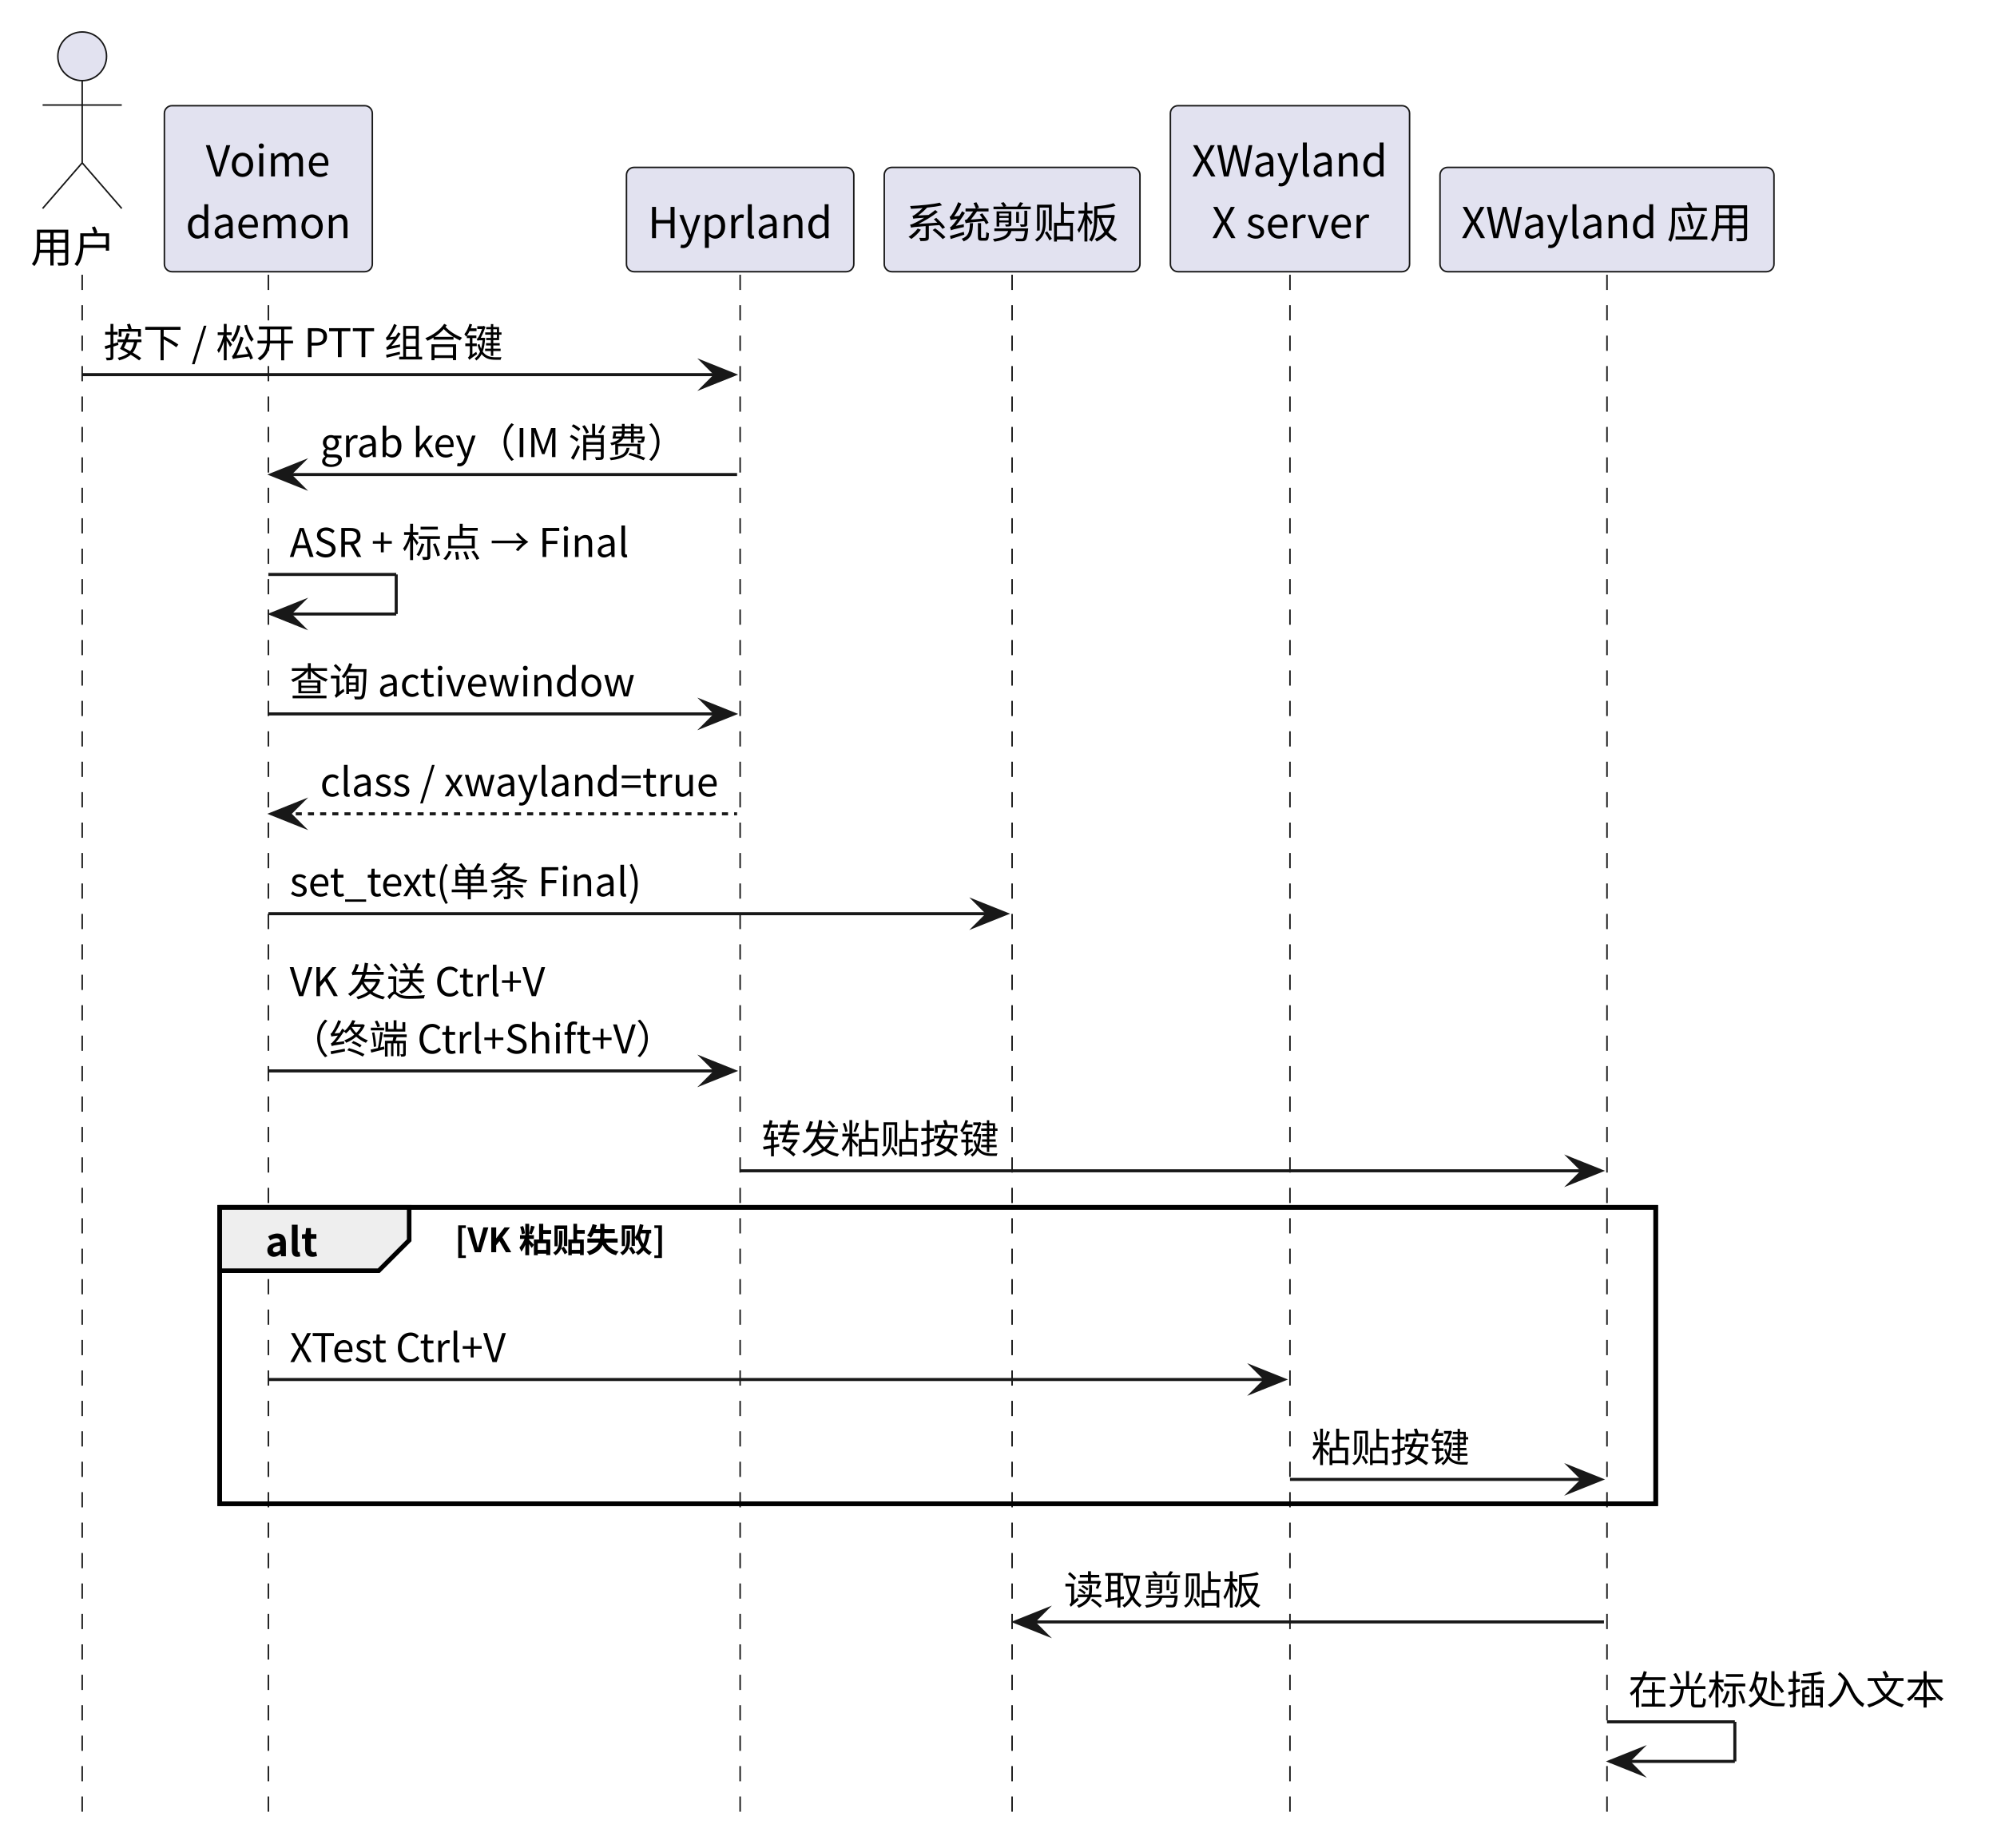
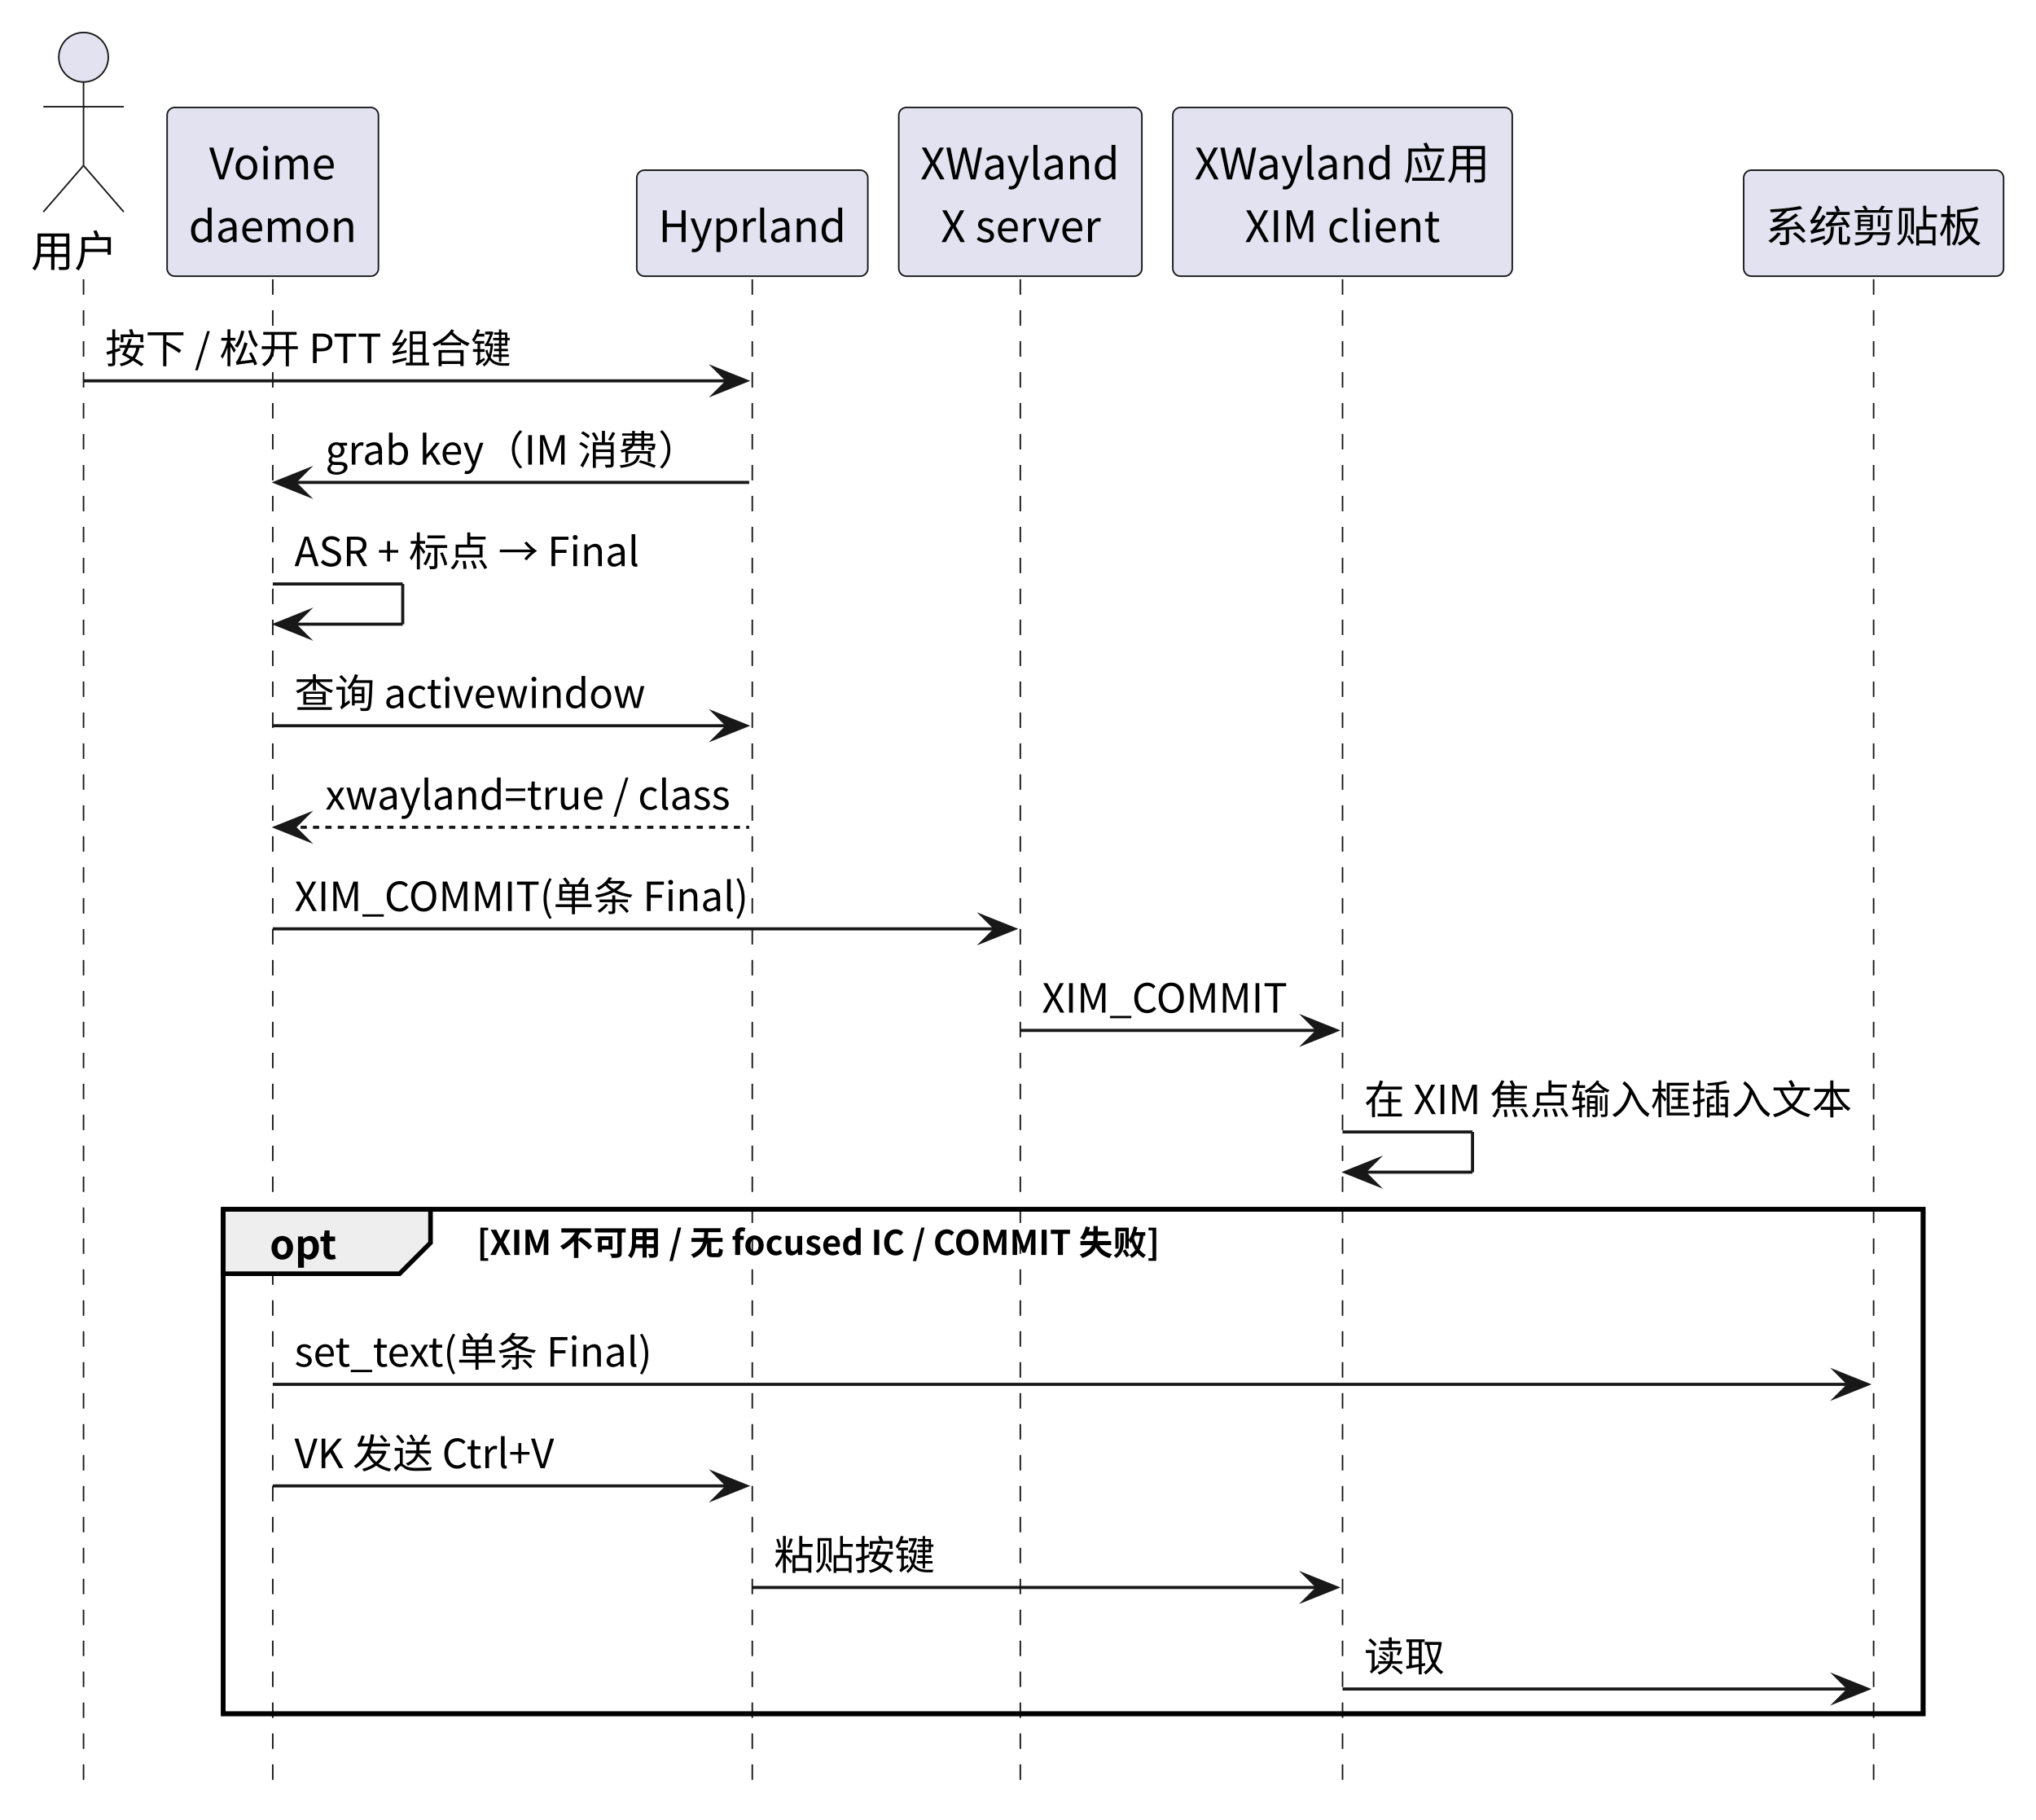
- <svg xmlns="http://www.w3.org/2000/svg" version="1.1" data-diagram-type="SEQUENCE" style="width:656px;height:607px;background:#FFFFFF;" width="656px" height="607px" viewBox="0 0 656 607" zoomAndPan="magnify" preserveAspectRatio="none" contentStyleType="text/css">
+ <svg xmlns="http://www.w3.org/2000/svg" version="1.1" data-diagram-type="SEQUENCE" style="width:658px;height:588px;background:#FFFFFF;" width="658px" height="588px" viewBox="0 0 658 588" zoomAndPan="magnify" preserveAspectRatio="none" contentStyleType="text/css">
  <defs />
  <g font-family="sans-serif" lengthAdjust="spacing">
-     <rect x="72.153" y="396.688" width="471.732" height="97.4" fill="none" style="stroke:#000;stroke-width:1.5;" />
+     <rect x="72.153" y="390.864" width="549.371" height="163.048" fill="none" style="stroke:#000;stroke-width:1.5;" />
    <g>
-       <rect x="23.5" y="90.272" width="8" height="506.464" fill="#000" fill-opacity="0" />
-       <line x1="27" y1="90.272" x2="27" y2="596.736" style="stroke:#181818;stroke-width:0.5;stroke-dasharray:5,5;" />
+       <rect x="23.5" y="90.272" width="8" height="487.64" fill="#000" fill-opacity="0" />
+       <line x1="27" y1="90.272" x2="27" y2="577.912" style="stroke:#181818;stroke-width:0.5;stroke-dasharray:5,5;" />
    </g>
    <g>
-       <rect x="84.653" y="90.272" width="8" height="506.464" fill="#000" fill-opacity="0" />
-       <line x1="88.153" y1="90.272" x2="88.153" y2="596.736" style="stroke:#181818;stroke-width:0.5;stroke-dasharray:5,5;" />
+       <rect x="84.653" y="90.272" width="8" height="487.64" fill="#000" fill-opacity="0" />
+       <line x1="88.153" y1="90.272" x2="88.153" y2="577.912" style="stroke:#181818;stroke-width:0.5;stroke-dasharray:5,5;" />
    </g>
    <g>
-       <rect x="239.628" y="90.272" width="8" height="506.464" fill="#000" fill-opacity="0" />
-       <line x1="243.128" y1="90.272" x2="243.128" y2="596.736" style="stroke:#181818;stroke-width:0.5;stroke-dasharray:5,5;" />
+       <rect x="239.628" y="90.272" width="8" height="487.64" fill="#000" fill-opacity="0" />
+       <line x1="243.128" y1="90.272" x2="243.128" y2="577.912" style="stroke:#181818;stroke-width:0.5;stroke-dasharray:5,5;" />
    </g>
    <g>
-       <rect x="328.966" y="90.272" width="8" height="506.464" fill="#000" fill-opacity="0" />
-       <line x1="332.466" y1="90.272" x2="332.466" y2="596.736" style="stroke:#181818;stroke-width:0.5;stroke-dasharray:5,5;" />
+       <rect x="326.25" y="90.272" width="8" height="487.64" fill="#000" fill-opacity="0" />
+       <line x1="329.75" y1="90.272" x2="329.75" y2="577.912" style="stroke:#181818;stroke-width:0.5;stroke-dasharray:5,5;" />
    </g>
    <g>
-       <rect x="420.249" y="90.272" width="8" height="506.464" fill="#000" fill-opacity="0" />
-       <line x1="423.749" y1="90.272" x2="423.749" y2="596.736" style="stroke:#181818;stroke-width:0.5;stroke-dasharray:5,5;" />
+       <rect x="430.385" y="90.272" width="8" height="487.64" fill="#000" fill-opacity="0" />
+       <line x1="433.885" y1="90.272" x2="433.885" y2="577.912" style="stroke:#181818;stroke-width:0.5;stroke-dasharray:5,5;" />
    </g>
    <g>
-       <rect x="524.385" y="90.272" width="8" height="506.464" fill="#000" fill-opacity="0" />
-       <line x1="527.885" y1="90.272" x2="527.885" y2="596.736" style="stroke:#181818;stroke-width:0.5;stroke-dasharray:5,5;" />
+       <rect x="602.023" y="90.272" width="8" height="487.64" fill="#000" fill-opacity="0" />
+       <line x1="605.523" y1="90.272" x2="605.523" y2="577.912" style="stroke:#181818;stroke-width:0.5;stroke-dasharray:5,5;" />
    </g>
    <text x="10" y="86.24" fill="#000" font-size="14" textLength="28" font-family="'Noto Sans CJK SC'">用户</text>
    <ellipse cx="27" cy="18.5" rx="8" ry="8" fill="#E2E2F0" style="stroke:#181818;stroke-width:0.5;" />
    <path d="M27,26.5 L27,53.5 M14,34.5 L40,34.5 M27,53.5 L14,68.5 M27,53.5 L40,68.5" style="stroke:#181818;stroke-width:0.5;" fill="none" />
    <rect x="54" y="34.728" width="68.306" height="54.544" fill="#E2E2F0" style="stroke:#181818;stroke-width:0.5;" rx="2.5" ry="2.5" />
    <text x="67.601" y="57.968" fill="#000" font-size="14" textLength="41.104" font-family="'Noto Sans CJK SC'">Voime</text>
    <text x="61" y="78.24" fill="#000" font-size="14" textLength="54.306" font-family="'Noto Sans CJK SC'">daemon</text>
    <rect x="205.79" y="55" width="74.676" height="34.272" fill="#E2E2F0" style="stroke:#181818;stroke-width:0.5;" rx="2.5" ry="2.5" />
    <text x="212.79" y="78.24" fill="#000" font-size="14" textLength="60.676" font-family="'Noto Sans CJK SC'">Hyprland</text>
-     <rect x="290.466" y="55" width="84" height="34.272" fill="#E2E2F0" style="stroke:#181818;stroke-width:0.5;" rx="2.5" ry="2.5" />
-     <text x="297.466" y="78.24" fill="#000" font-size="14" textLength="70" font-family="'Noto Sans CJK SC'">系统剪贴板</text>
-     <rect x="384.465" y="34.728" width="78.568" height="54.544" fill="#E2E2F0" style="stroke:#181818;stroke-width:0.5;" rx="2.5" ry="2.5" />
-     <text x="391.465" y="57.968" fill="#000" font-size="14" textLength="64.568" font-family="'Noto Sans CJK SC'">XWayland</text>
-     <text x="398.059" y="78.24" fill="#000" font-size="14" textLength="51.38" font-family="'Noto Sans CJK SC'">X server</text>
-     <rect x="473.033" y="55" width="109.704" height="34.272" fill="#E2E2F0" style="stroke:#181818;stroke-width:0.5;" rx="2.5" ry="2.5" />
-     <text x="480.033" y="78.24" fill="#000" font-size="14" textLength="95.704" font-family="'Noto Sans CJK SC'">XWayland 应用</text>
+     <rect x="290.466" y="34.728" width="78.568" height="54.544" fill="#E2E2F0" style="stroke:#181818;stroke-width:0.5;" rx="2.5" ry="2.5" />
+     <text x="297.466" y="57.968" fill="#000" font-size="14" textLength="64.568" font-family="'Noto Sans CJK SC'">XWayland</text>
+     <text x="304.06" y="78.24" fill="#000" font-size="14" textLength="51.38" font-family="'Noto Sans CJK SC'">X server</text>
+     <rect x="379.033" y="34.728" width="109.704" height="54.544" fill="#E2E2F0" style="stroke:#181818;stroke-width:0.5;" rx="2.5" ry="2.5" />
+     <text x="386.033" y="57.968" fill="#000" font-size="14" textLength="95.704" font-family="'Noto Sans CJK SC'">XWayland 应用</text>
+     <text x="402.301" y="78.24" fill="#000" font-size="14" textLength="63.168" font-family="'Noto Sans CJK SC'">XIM client</text>
+     <rect x="563.524" y="55" width="84" height="34.272" fill="#E2E2F0" style="stroke:#181818;stroke-width:0.5;" rx="2.5" ry="2.5" />
+     <text x="570.524" y="78.24" fill="#000" font-size="14" textLength="70" font-family="'Noto Sans CJK SC'">系统剪贴板</text>
    <polygon points="231.128,119.096,241.128,123.096,231.128,127.096,235.128,123.096" fill="#181818" style="stroke:#181818;stroke-width:1;stroke-linejoin:miter;stroke-miterlimit:10;" />
    <line x1="27" y1="123.096" x2="237.128" y2="123.096" style="stroke:#181818;stroke-width:1;" />
    <text x="34" y="117.352" fill="#000" font-size="13" textLength="131.547" font-family="'Noto Sans CJK SC'">按下 / 松开 PTT 组合键</text>
    <polygon points="99.153,151.92,89.153,155.92,99.153,159.92,95.153,155.92" fill="#181818" style="stroke:#181818;stroke-width:1;stroke-linejoin:miter;stroke-miterlimit:10;" />
    <line x1="93.153" y1="155.92" x2="242.128" y2="155.92" style="stroke:#181818;stroke-width:1;" />
    <text x="105.153" y="150.176" fill="#000" font-size="13" textLength="121.069" font-family="'Noto Sans CJK SC'">grab key（IM 消费）</text>
    <line x1="88.153" y1="188.744" x2="130.153" y2="188.744" style="stroke:#181818;stroke-width:1;" />
    <line x1="130.153" y1="188.744" x2="130.153" y2="201.744" style="stroke:#181818;stroke-width:1;" />
    <line x1="89.153" y1="201.744" x2="130.153" y2="201.744" style="stroke:#181818;stroke-width:1;" />
    <polygon points="99.153,197.744,89.153,201.744,99.153,205.744,95.153,201.744" fill="#181818" style="stroke:#181818;stroke-width:1;stroke-linejoin:miter;stroke-miterlimit:10;" />
    <text x="95.153" y="183" fill="#000" font-size="13" textLength="111.462" font-family="'Noto Sans CJK SC'">ASR + 标点 → Final</text>
    <polygon points="231.128,230.568,241.128,234.568,231.128,238.568,235.128,234.568" fill="#181818" style="stroke:#181818;stroke-width:1;stroke-linejoin:miter;stroke-miterlimit:10;" />
    <line x1="88.153" y1="234.568" x2="237.128" y2="234.568" style="stroke:#181818;stroke-width:1;" />
    <text x="95.153" y="228.824" fill="#000" font-size="13" textLength="113.607" font-family="'Noto Sans CJK SC'">查询 activewindow</text>
    <polygon points="99.153,263.392,89.153,267.392,99.153,271.392,95.153,267.392" fill="#181818" style="stroke:#181818;stroke-width:1;stroke-linejoin:miter;stroke-miterlimit:10;" />
    <line x1="93.153" y1="267.392" x2="242.128" y2="267.392" style="stroke:#181818;stroke-width:1;stroke-dasharray:2,2;" />
-     <text x="105.153" y="261.648" fill="#000" font-size="13" textLength="130.975" font-family="'Noto Sans CJK SC'">class / xwayland=true</text>
-     <polygon points="320.466,296.216,330.466,300.216,320.466,304.216,324.466,300.216" fill="#181818" style="stroke:#181818;stroke-width:1;stroke-linejoin:miter;stroke-miterlimit:10;" />
-     <line x1="88.153" y1="300.216" x2="326.466" y2="300.216" style="stroke:#181818;stroke-width:1;" />
-     <text x="95.153" y="294.472" fill="#000" font-size="13" textLength="116.324" font-family="'Noto Sans CJK SC'">set_text(单条 Final)</text>
-     <polygon points="231.128,347.864,241.128,351.864,231.128,355.864,235.128,351.864" fill="#181818" style="stroke:#181818;stroke-width:1;stroke-linejoin:miter;stroke-miterlimit:10;" />
-     <line x1="88.153" y1="351.864" x2="237.128" y2="351.864" style="stroke:#181818;stroke-width:1;" />
-     <text x="95.153" y="327.296" fill="#000" font-size="13" textLength="84.318" font-family="'Noto Sans CJK SC'">VK 发送 Ctrl+V</text>
-     <text x="95.153" y="346.12" fill="#000" font-size="13" textLength="127.088" font-family="'Noto Sans CJK SC'">（终端 Ctrl+Shift+V）</text>
-     <polygon points="515.885,380.688,525.885,384.688,515.885,388.688,519.885,384.688" fill="#181818" style="stroke:#181818;stroke-width:1;stroke-linejoin:miter;stroke-miterlimit:10;" />
-     <line x1="243.128" y1="384.688" x2="521.885" y2="384.688" style="stroke:#181818;stroke-width:1;" />
-     <text x="250.128" y="378.944" fill="#000" font-size="13" textLength="78" font-family="'Noto Sans CJK SC'">转发粘贴按键</text>
-     <path d="M72.153,396.688 L134.404,396.688 L134.404,407.512 L124.404,417.512 L72.153,417.512 L72.153,396.688" style="stroke:#000;stroke-width:1.5;" fill="#EEE" />
-     <rect x="72.153" y="396.688" width="471.732" height="97.4" fill="none" style="stroke:#000;stroke-width:1.5;" />
-     <text x="87.153" y="412.768" fill="#000" font-size="13" textLength="17.251" font-weight="700" font-family="'Noto Sans CJK SC'">alt</text>
-     <text x="149.404" y="411.448" fill="#000" font-size="11" textLength="69.168" font-weight="700" font-family="'Noto Sans CJK SC'">[VK 粘贴失败]</text>
-     <polygon points="411.749,449.264,421.749,453.264,411.749,457.264,415.749,453.264" fill="#181818" style="stroke:#181818;stroke-width:1;stroke-linejoin:miter;stroke-miterlimit:10;" />
-     <line x1="88.153" y1="453.264" x2="417.749" y2="453.264" style="stroke:#181818;stroke-width:1;" />
-     <text x="95.153" y="447.52" fill="#000" font-size="13" textLength="72.956" font-family="'Noto Sans CJK SC'">XTest Ctrl+V</text>
-     <polygon points="515.885,482.088,525.885,486.088,515.885,490.088,519.885,486.088" fill="#181818" style="stroke:#181818;stroke-width:1;stroke-linejoin:miter;stroke-miterlimit:10;" />
-     <line x1="423.749" y1="486.088" x2="521.885" y2="486.088" style="stroke:#181818;stroke-width:1;" />
-     <text x="430.749" y="480.344" fill="#000" font-size="13" textLength="52" font-family="'Noto Sans CJK SC'">粘贴按键</text>
-     <polygon points="343.466,528.912,333.466,532.912,343.466,536.912,339.466,532.912" fill="#181818" style="stroke:#181818;stroke-width:1;stroke-linejoin:miter;stroke-miterlimit:10;" />
-     <line x1="337.466" y1="532.912" x2="526.885" y2="532.912" style="stroke:#181818;stroke-width:1;" />
-     <text x="349.466" y="527.168" fill="#000" font-size="13" textLength="65" font-family="'Noto Sans CJK SC'">读取剪贴板</text>
-     <line x1="527.885" y1="565.736" x2="569.885" y2="565.736" style="stroke:#181818;stroke-width:1;" />
-     <line x1="569.885" y1="565.736" x2="569.885" y2="578.736" style="stroke:#181818;stroke-width:1;" />
-     <line x1="528.885" y1="578.736" x2="569.885" y2="578.736" style="stroke:#181818;stroke-width:1;" />
-     <polygon points="538.885,574.736,528.885,578.736,538.885,582.736,534.885,578.736" fill="#181818" style="stroke:#181818;stroke-width:1;stroke-linejoin:miter;stroke-miterlimit:10;" />
-     <text x="534.885" y="559.992" fill="#000" font-size="13" textLength="104" font-family="'Noto Sans CJK SC'">在光标处插入文本</text>
+     <text x="105.153" y="261.648" fill="#000" font-size="13" textLength="130.975" font-family="'Noto Sans CJK SC'">xwayland=true / class</text>
+     <polygon points="317.75,296.216,327.75,300.216,317.75,304.216,321.75,300.216" fill="#181818" style="stroke:#181818;stroke-width:1;stroke-linejoin:miter;stroke-miterlimit:10;" />
+     <line x1="88.153" y1="300.216" x2="323.75" y2="300.216" style="stroke:#181818;stroke-width:1;" />
+     <text x="95.153" y="294.472" fill="#000" font-size="13" textLength="147.121" font-family="'Noto Sans CJK SC'">XIM_COMMIT(单条 Final)</text>
+     <polygon points="421.885,329.04,431.885,333.04,421.885,337.04,425.885,333.04" fill="#181818" style="stroke:#181818;stroke-width:1;stroke-linejoin:miter;stroke-miterlimit:10;" />
+     <line x1="329.75" y1="333.04" x2="427.885" y2="333.04" style="stroke:#181818;stroke-width:1;" />
+     <text x="336.75" y="327.296" fill="#000" font-size="13" textLength="79.729" font-family="'Noto Sans CJK SC'">XIM_COMMIT</text>
+     <line x1="433.885" y1="365.864" x2="475.885" y2="365.864" style="stroke:#181818;stroke-width:1;" />
+     <line x1="475.885" y1="365.864" x2="475.885" y2="378.864" style="stroke:#181818;stroke-width:1;" />
+     <line x1="434.885" y1="378.864" x2="475.885" y2="378.864" style="stroke:#181818;stroke-width:1;" />
+     <polygon points="444.885,374.864,434.885,378.864,444.885,382.864,440.885,378.864" fill="#181818" style="stroke:#181818;stroke-width:1;stroke-linejoin:miter;stroke-miterlimit:10;" />
+     <text x="440.885" y="360.12" fill="#000" font-size="13" textLength="157.638" font-family="'Noto Sans CJK SC'">在 XIM 焦点输入框插入文本</text>
+     <path d="M72.153,390.864 L139.136,390.864 L139.136,401.688 L129.136,411.688 L72.153,411.688 L72.153,390.864" style="stroke:#000;stroke-width:1.5;" fill="#EEE" />
+     <rect x="72.153" y="390.864" width="549.371" height="163.048" fill="none" style="stroke:#000;stroke-width:1.5;" />
+     <text x="87.153" y="406.944" fill="#000" font-size="13" textLength="21.983" font-weight="700" font-family="'Noto Sans CJK SC'">opt</text>
+     <text x="154.136" y="405.624" fill="#000" font-size="11" textLength="221.219" font-weight="700" font-family="'Noto Sans CJK SC'">[XIM 不可用 / 无 focused IC / COMMIT 失败]</text>
+     <polygon points="593.523,443.44,603.523,447.44,593.523,451.44,597.523,447.44" fill="#181818" style="stroke:#181818;stroke-width:1;stroke-linejoin:miter;stroke-miterlimit:10;" />
+     <line x1="88.153" y1="447.44" x2="599.523" y2="447.44" style="stroke:#181818;stroke-width:1;" />
+     <text x="95.153" y="441.696" fill="#000" font-size="13" textLength="116.324" font-family="'Noto Sans CJK SC'">set_text(单条 Final)</text>
+     <polygon points="231.128,476.264,241.128,480.264,231.128,484.264,235.128,480.264" fill="#181818" style="stroke:#181818;stroke-width:1;stroke-linejoin:miter;stroke-miterlimit:10;" />
+     <line x1="88.153" y1="480.264" x2="237.128" y2="480.264" style="stroke:#181818;stroke-width:1;" />
+     <text x="95.153" y="474.52" fill="#000" font-size="13" textLength="84.318" font-family="'Noto Sans CJK SC'">VK 发送 Ctrl+V</text>
+     <polygon points="421.885,509.088,431.885,513.088,421.885,517.088,425.885,513.088" fill="#181818" style="stroke:#181818;stroke-width:1;stroke-linejoin:miter;stroke-miterlimit:10;" />
+     <line x1="243.128" y1="513.088" x2="427.885" y2="513.088" style="stroke:#181818;stroke-width:1;" />
+     <text x="250.128" y="507.344" fill="#000" font-size="13" textLength="52" font-family="'Noto Sans CJK SC'">粘贴按键</text>
+     <polygon points="593.523,541.912,603.523,545.912,593.523,549.912,597.523,545.912" fill="#181818" style="stroke:#181818;stroke-width:1;stroke-linejoin:miter;stroke-miterlimit:10;" />
+     <line x1="433.885" y1="545.912" x2="599.523" y2="545.912" style="stroke:#181818;stroke-width:1;" />
+     <text x="440.885" y="540.168" fill="#000" font-size="13" textLength="26" font-family="'Noto Sans CJK SC'">读取</text>
  </g>
</svg>
